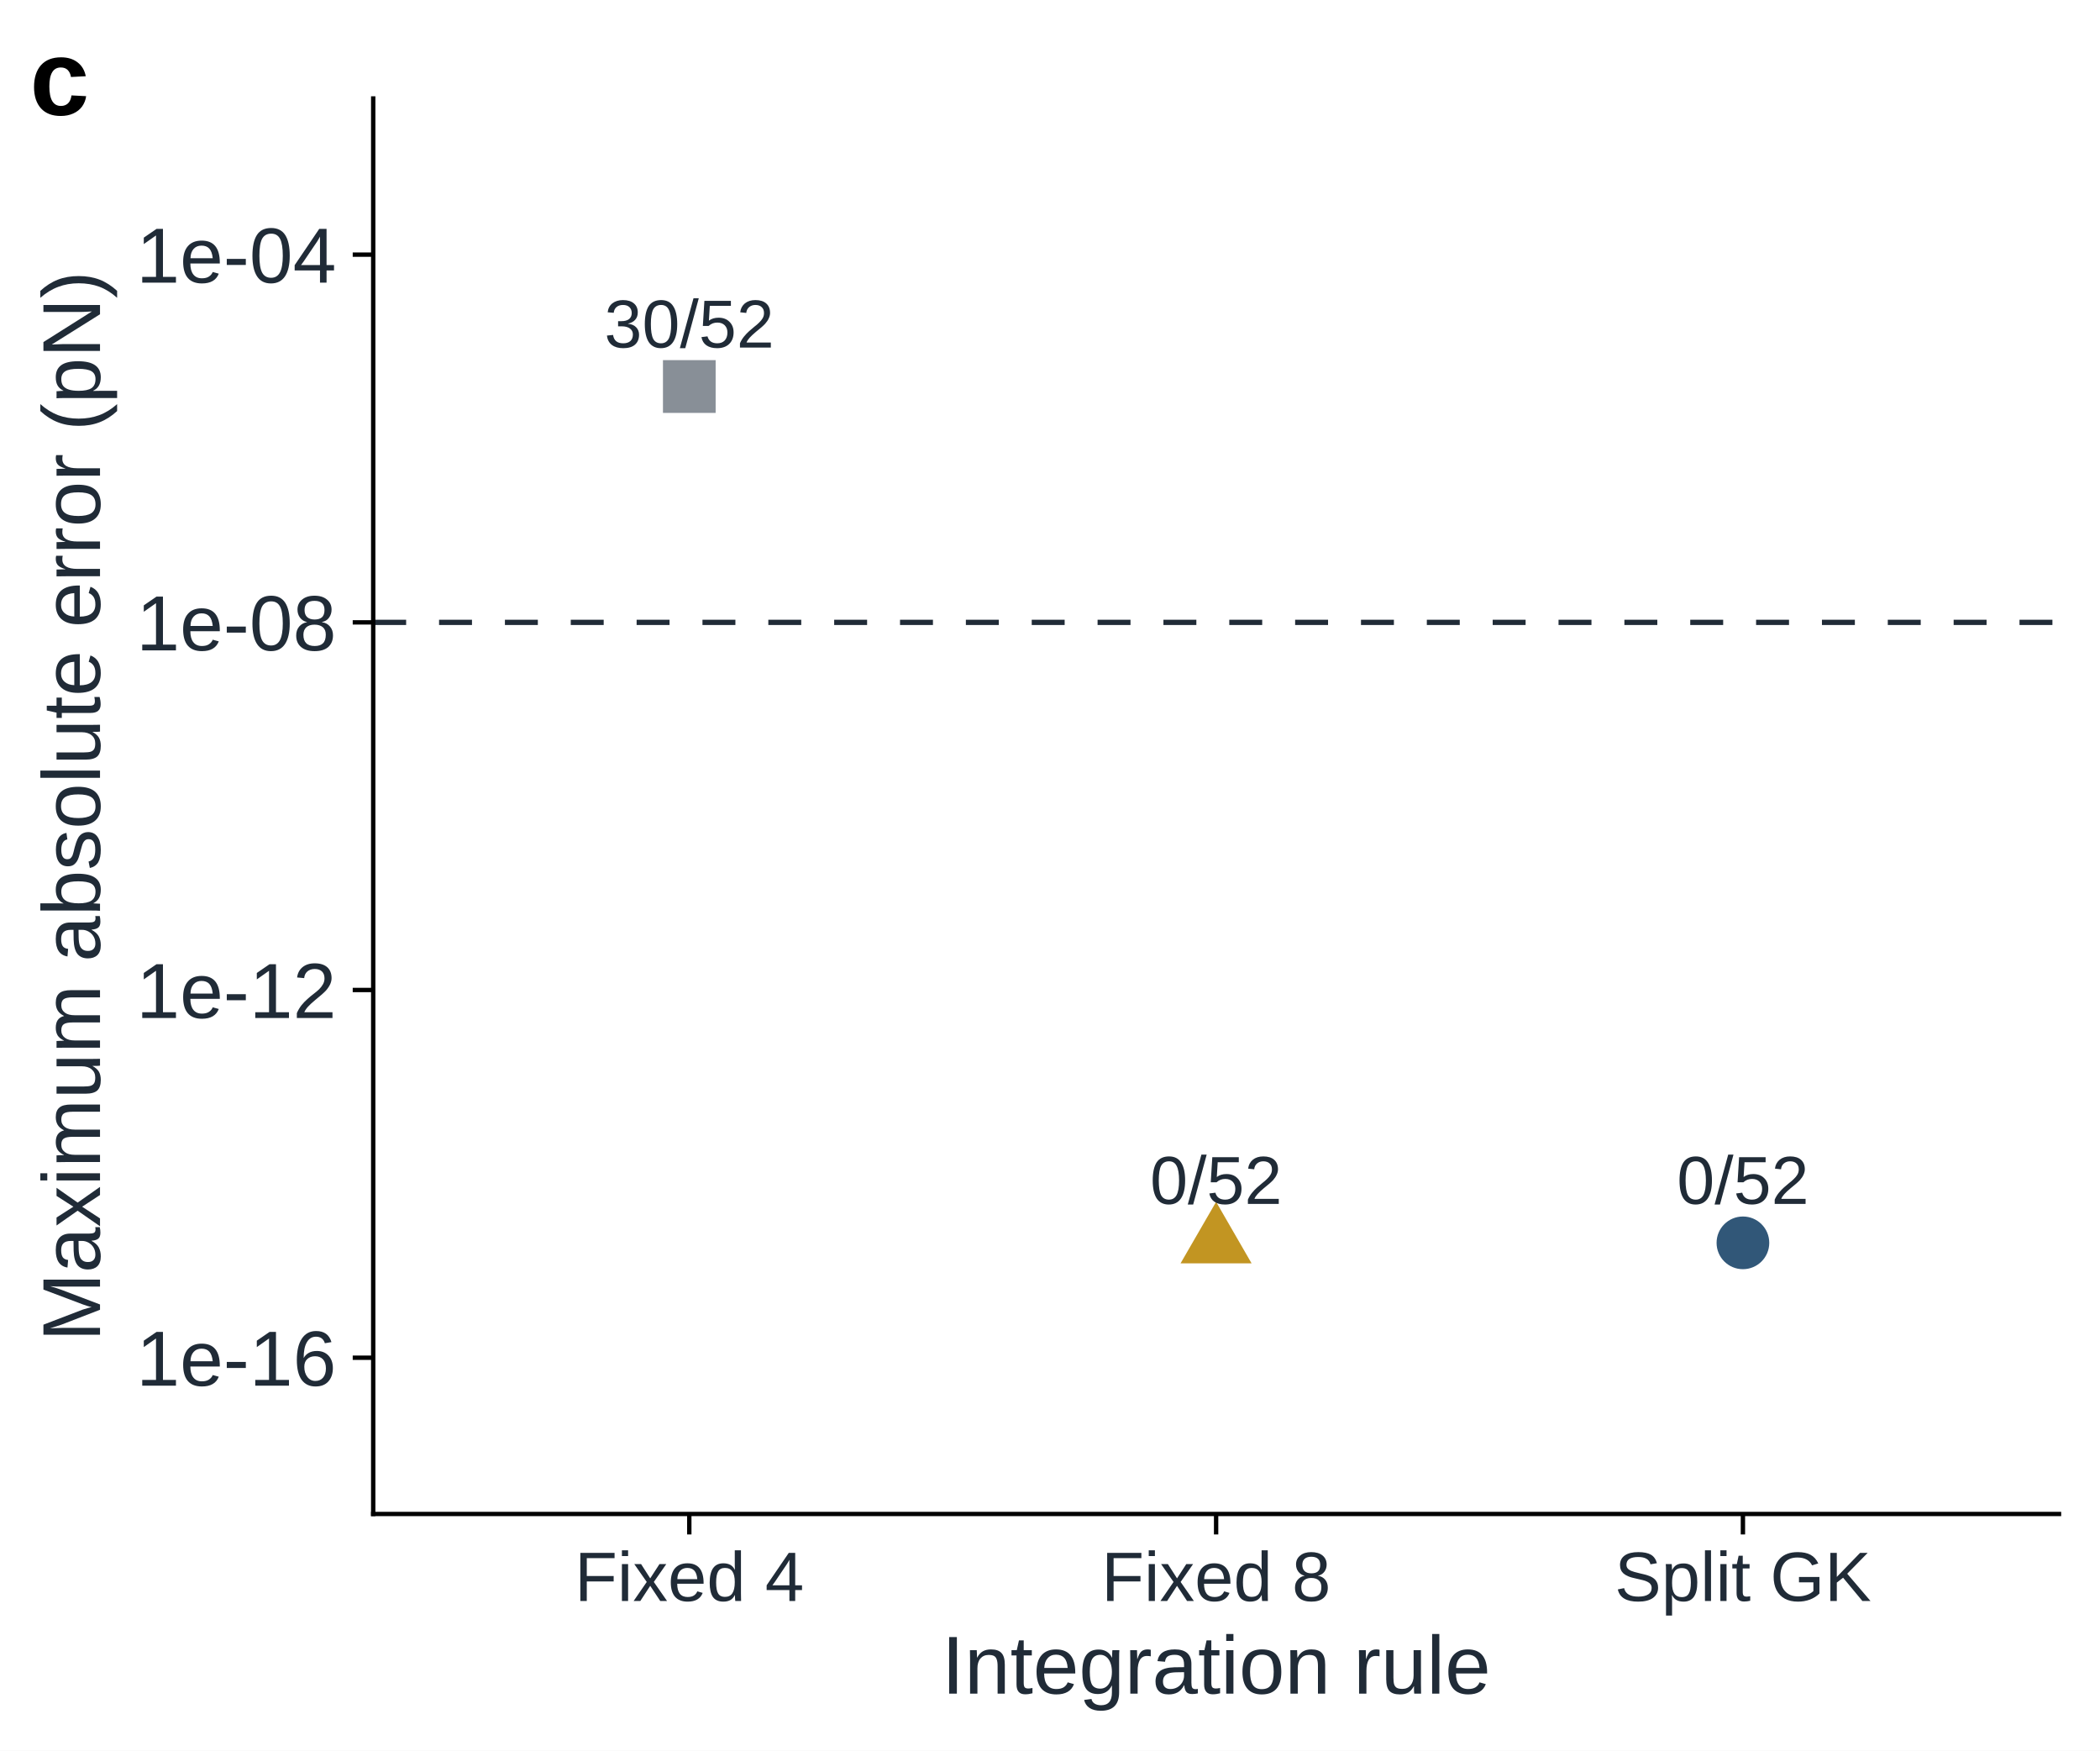
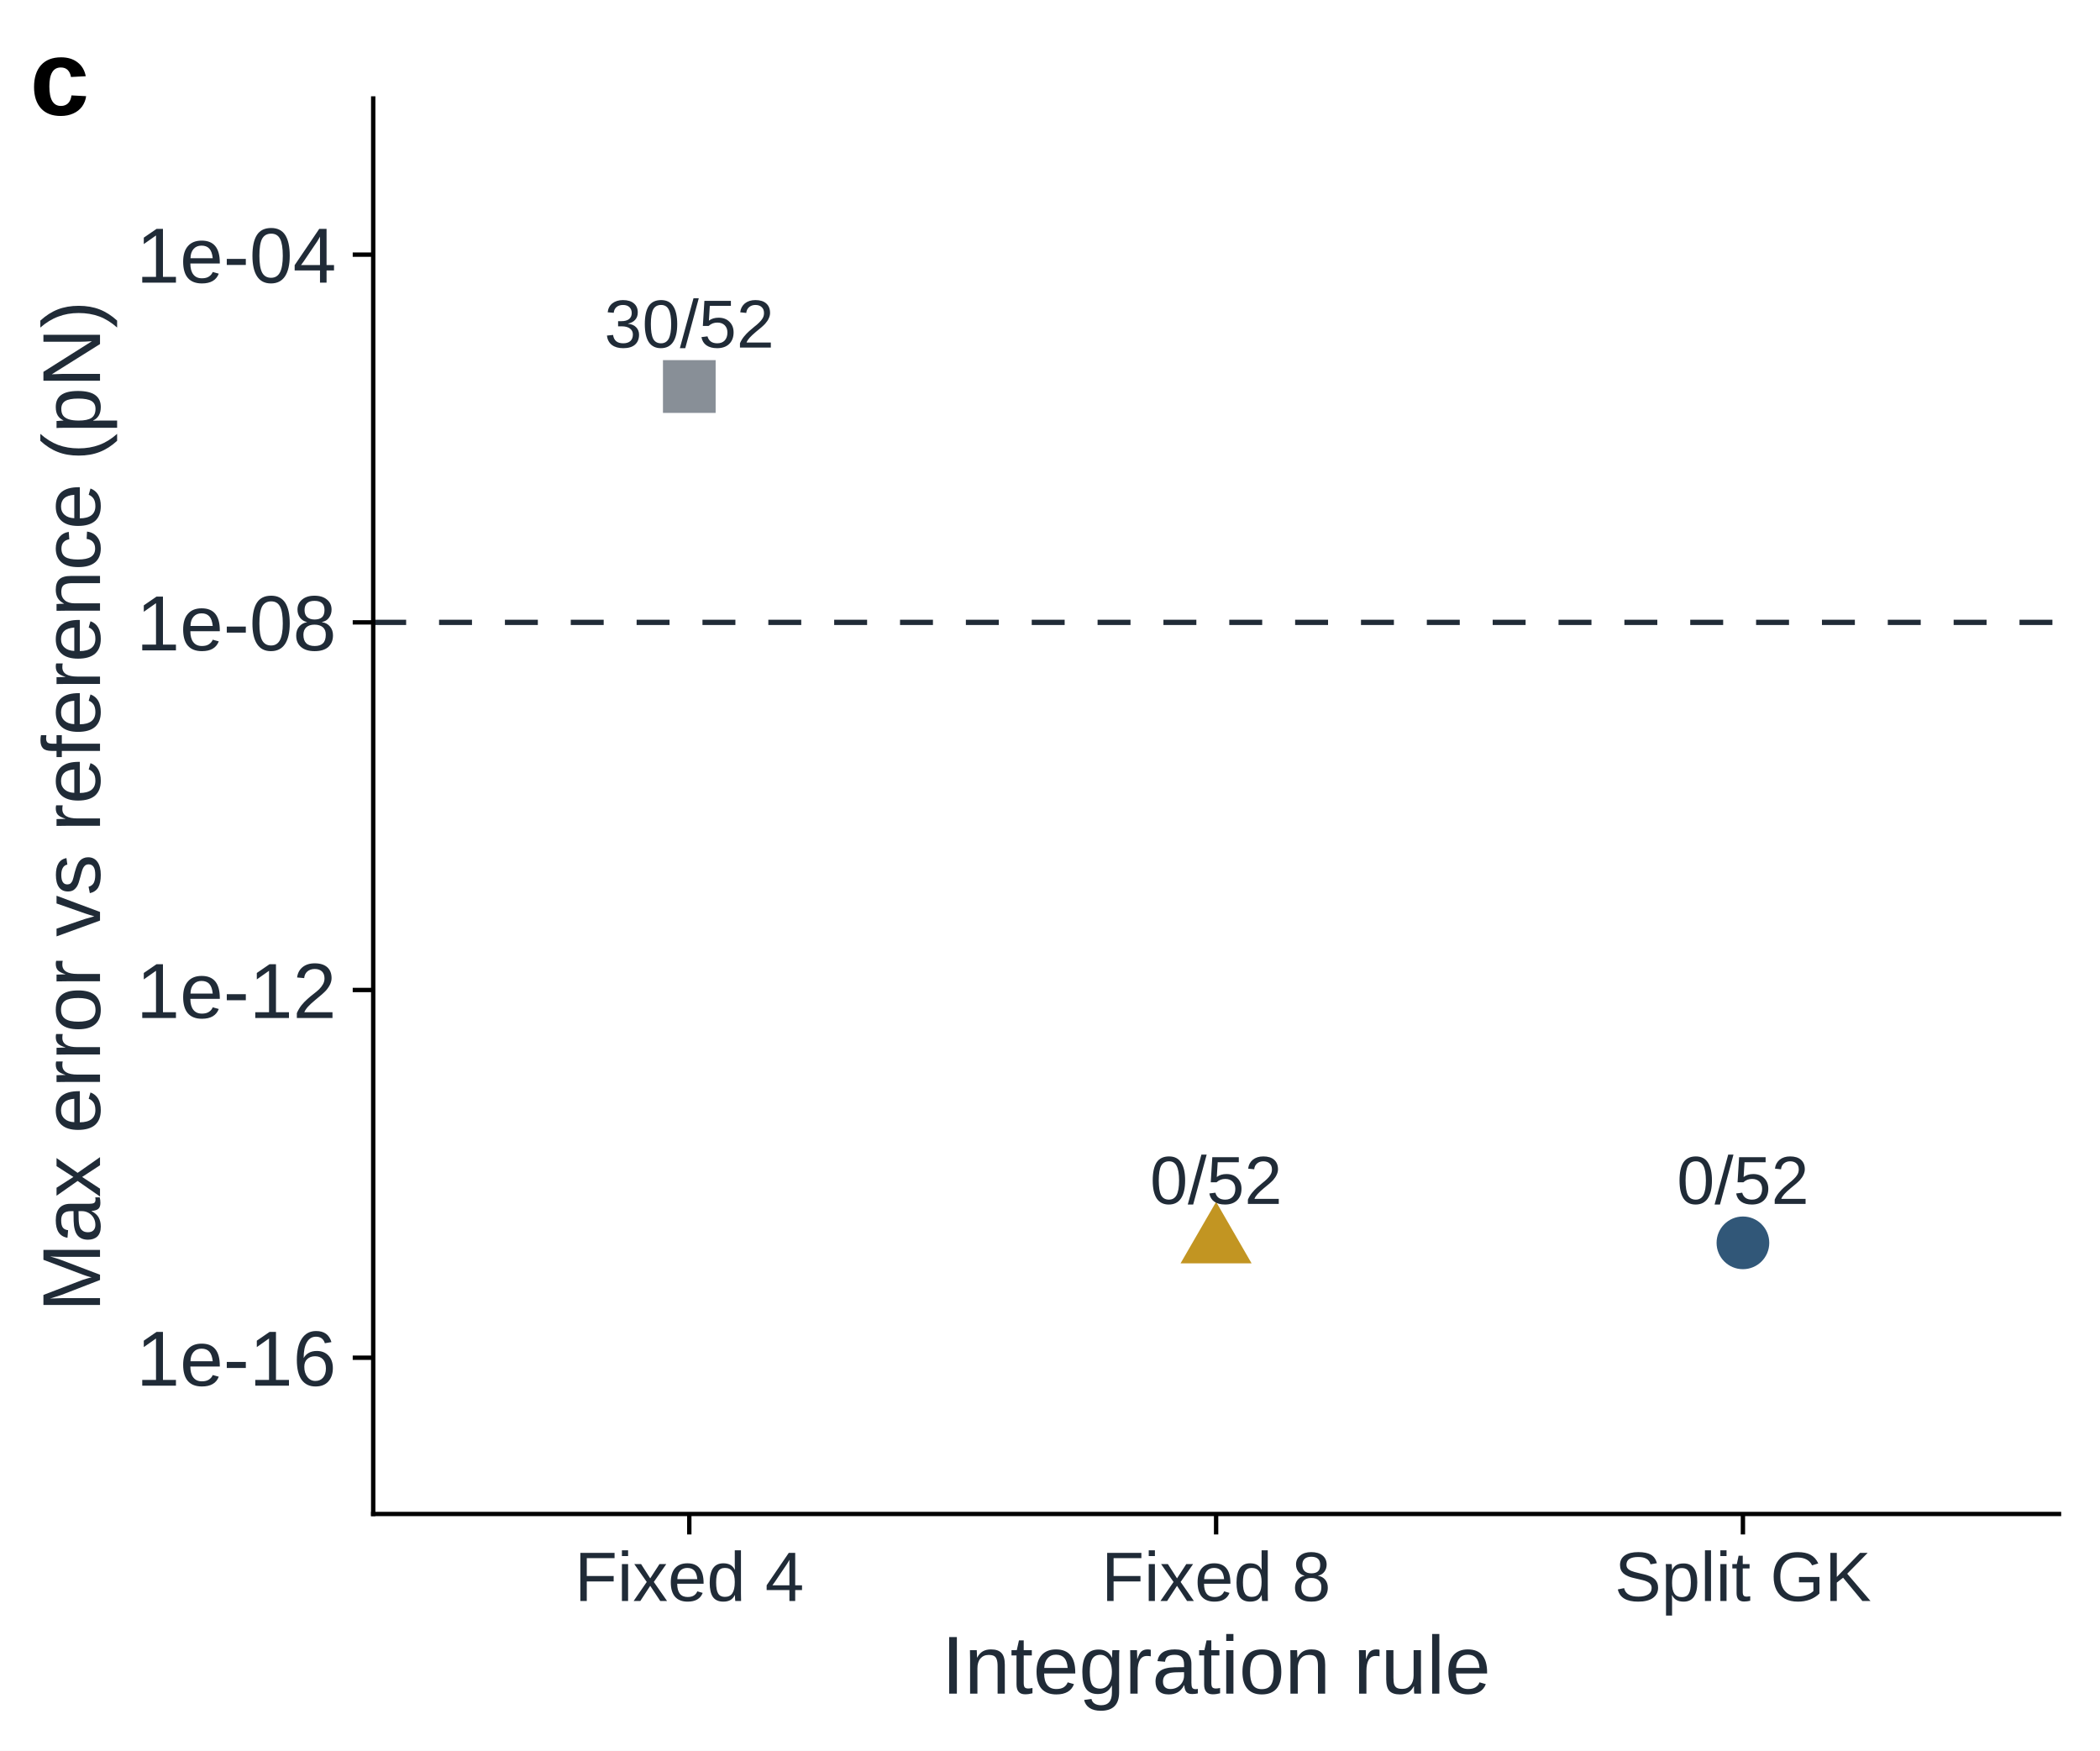
<svg xmlns="http://www.w3.org/2000/svg" width="255.12pt" height="212.60pt" viewBox="0 0 255.12 212.60">
  <g class="svglite">
    <defs>
      <style type="text/css">
    .svglite line, .svglite polyline, .svglite polygon, .svglite path, .svglite rect, .svglite circle {
      fill: none;
      stroke: #000000;
      stroke-linecap: round;
      stroke-linejoin: round;
      stroke-miterlimit: 10.00;
    }
    .svglite text {
      white-space: pre;
    }
    .svglite g.glyphgroup path {
      fill: inherit;
      stroke: none;
    }
  </style>
    </defs>
    <rect width="100%" height="100%" style="stroke: none; fill: #FFFFFF;" />
    <defs>
      <clipPath id="cpMC4wMHwyNTUuMTJ8MC4wMHwyMTIuNjA=">
        <rect x="0.00" y="0.00" width="255.12" height="212.60" />
      </clipPath>
    </defs>
    <g clip-path="url(#cpMC4wMHwyNTUuMTJ8MC4wMHwyMTIuNjA=)">
      <rect x="0.00" y="0.00" width="255.12" height="212.60" style="stroke-width: 0.97; stroke: #FFFFFF; fill: #FFFFFF;" />
    </g>
    <defs>
      <clipPath id="cpNDUuMzR8MjUwLjE0fDExLjk2fDE4My44OA==">
        <rect x="45.34" y="11.96" width="204.80" height="171.92" />
      </clipPath>
    </defs>
    <g clip-path="url(#cpNDUuMzR8MjUwLjE0fDExLjk2fDE4My44OA==)">
      <rect x="45.34" y="11.96" width="204.80" height="171.92" style="stroke-width: 0.97; stroke: none; fill: #FFFFFF;" />
      <line x1="45.34" y1="75.59" x2="250.14" y2="75.59" style="stroke-width: 0.64; stroke: #202B37; stroke-dasharray: 4.00,4.00; stroke-linecap: butt;" />
      <polygon points="80.54,50.15 86.94,50.15 86.94,43.74 80.54,43.74 " style="stroke-width: 0.64; stroke: none; fill: #888F97;" />
      <polygon points="147.74,145.97 152.05,153.44 143.42,153.44 " style="stroke-width: 0.64; stroke: none; fill: #C29522;" />
      <circle cx="211.74" cy="150.95" r="3.20" style="stroke-width: 0.64; stroke: none; fill: #315778;" />
      <text x="83.74" y="42.21" text-anchor="middle" style="font-size: 8.25px;fill: #202B37; font-family: &quot;Arial&quot;;" textLength="20.67px" lengthAdjust="spacingAndGlyphs">30/52</text>
      <text x="147.74" y="146.22" text-anchor="middle" style="font-size: 8.25px;fill: #202B37; font-family: &quot;Arial&quot;;" textLength="16.08px" lengthAdjust="spacingAndGlyphs">0/52</text>
      <text x="211.74" y="146.22" text-anchor="middle" style="font-size: 8.25px;fill: #202B37; font-family: &quot;Arial&quot;;" textLength="16.08px" lengthAdjust="spacingAndGlyphs">0/52</text>
    </g>
    <g clip-path="url(#cpMC4wMHwyNTUuMTJ8MC4wMHwyMTIuNjA=)">
      <polyline points="45.34,183.88 45.34,11.96 " style="stroke-width: 0.53; stroke-linecap: square;" />
      <text x="40.86" y="168.30" text-anchor="end" style="font-size: 9.50px;fill: #202B37; font-family: &quot;Arial&quot;;" textLength="24.28px" lengthAdjust="spacingAndGlyphs">1e-16</text>
      <text x="40.86" y="123.64" text-anchor="end" style="font-size: 9.50px;fill: #202B37; font-family: &quot;Arial&quot;;" textLength="24.28px" lengthAdjust="spacingAndGlyphs">1e-12</text>
      <text x="40.86" y="78.99" text-anchor="end" style="font-size: 9.50px;fill: #202B37; font-family: &quot;Arial&quot;;" textLength="24.28px" lengthAdjust="spacingAndGlyphs">1e-08</text>
      <text x="40.86" y="34.33" text-anchor="end" style="font-size: 9.50px;fill: #202B37; font-family: &quot;Arial&quot;;" textLength="24.28px" lengthAdjust="spacingAndGlyphs">1e-04</text>
      <polyline points="42.85,164.90 45.34,164.90 " style="stroke-width: 0.53; stroke-linecap: butt;" />
      <polyline points="42.85,120.24 45.34,120.24 " style="stroke-width: 0.53; stroke-linecap: butt;" />
      <polyline points="42.85,75.59 45.34,75.59 " style="stroke-width: 0.53; stroke-linecap: butt;" />
      <polyline points="42.85,30.93 45.34,30.93 " style="stroke-width: 0.53; stroke-linecap: butt;" />
      <polyline points="45.34,183.88 250.14,183.88 " style="stroke-width: 0.53; stroke-linecap: square;" />
      <polyline points="83.74,186.37 83.74,183.88 " style="stroke-width: 0.53; stroke-linecap: butt;" />
      <polyline points="147.74,186.37 147.74,183.88 " style="stroke-width: 0.53; stroke-linecap: butt;" />
      <polyline points="211.74,186.37 211.74,183.88 " style="stroke-width: 0.53; stroke-linecap: butt;" />
      <text x="83.74" y="194.45" text-anchor="middle" style="font-size: 8.50px;fill: #202B37; font-family: &quot;Arial&quot;;" textLength="27.89px" lengthAdjust="spacingAndGlyphs">Fixed 4</text>
      <text x="147.74" y="194.45" text-anchor="middle" style="font-size: 8.50px;fill: #202B37; font-family: &quot;Arial&quot;;" textLength="27.89px" lengthAdjust="spacingAndGlyphs">Fixed 8</text>
      <text x="211.74" y="194.45" text-anchor="middle" style="font-size: 8.50px;fill: #202B37; font-family: &quot;Arial&quot;;" textLength="31.19px" lengthAdjust="spacingAndGlyphs">Split GK</text>
      <text x="147.74" y="205.70" text-anchor="middle" style="font-size: 10.00px;fill: #202B37; font-family: &quot;Arial&quot;;" textLength="66.72px" lengthAdjust="spacingAndGlyphs">Integration rule</text>
-       <text transform="translate(12.15,97.92) rotate(-90)" text-anchor="middle" style="font-size: 10.00px;fill: #202B37; font-family: &quot;Arial&quot;;" textLength="130.03px" lengthAdjust="spacingAndGlyphs">Maximum absolute error (pN)</text>
+       <text transform="translate(12.15,97.92) rotate(-90)" text-anchor="middle" style="font-size: 10.00px;fill: #202B37; font-family: &quot;Arial&quot;;" textLength="122.81px" lengthAdjust="spacingAndGlyphs">Max error vs reference (pN)</text>
      <text x="3.62" y="13.96" style="font-size: 13.00px; font-weight: bold; font-family: &quot;Arial&quot;;" textLength="7.23px" lengthAdjust="spacingAndGlyphs">c</text>
    </g>
  </g>
</svg>
